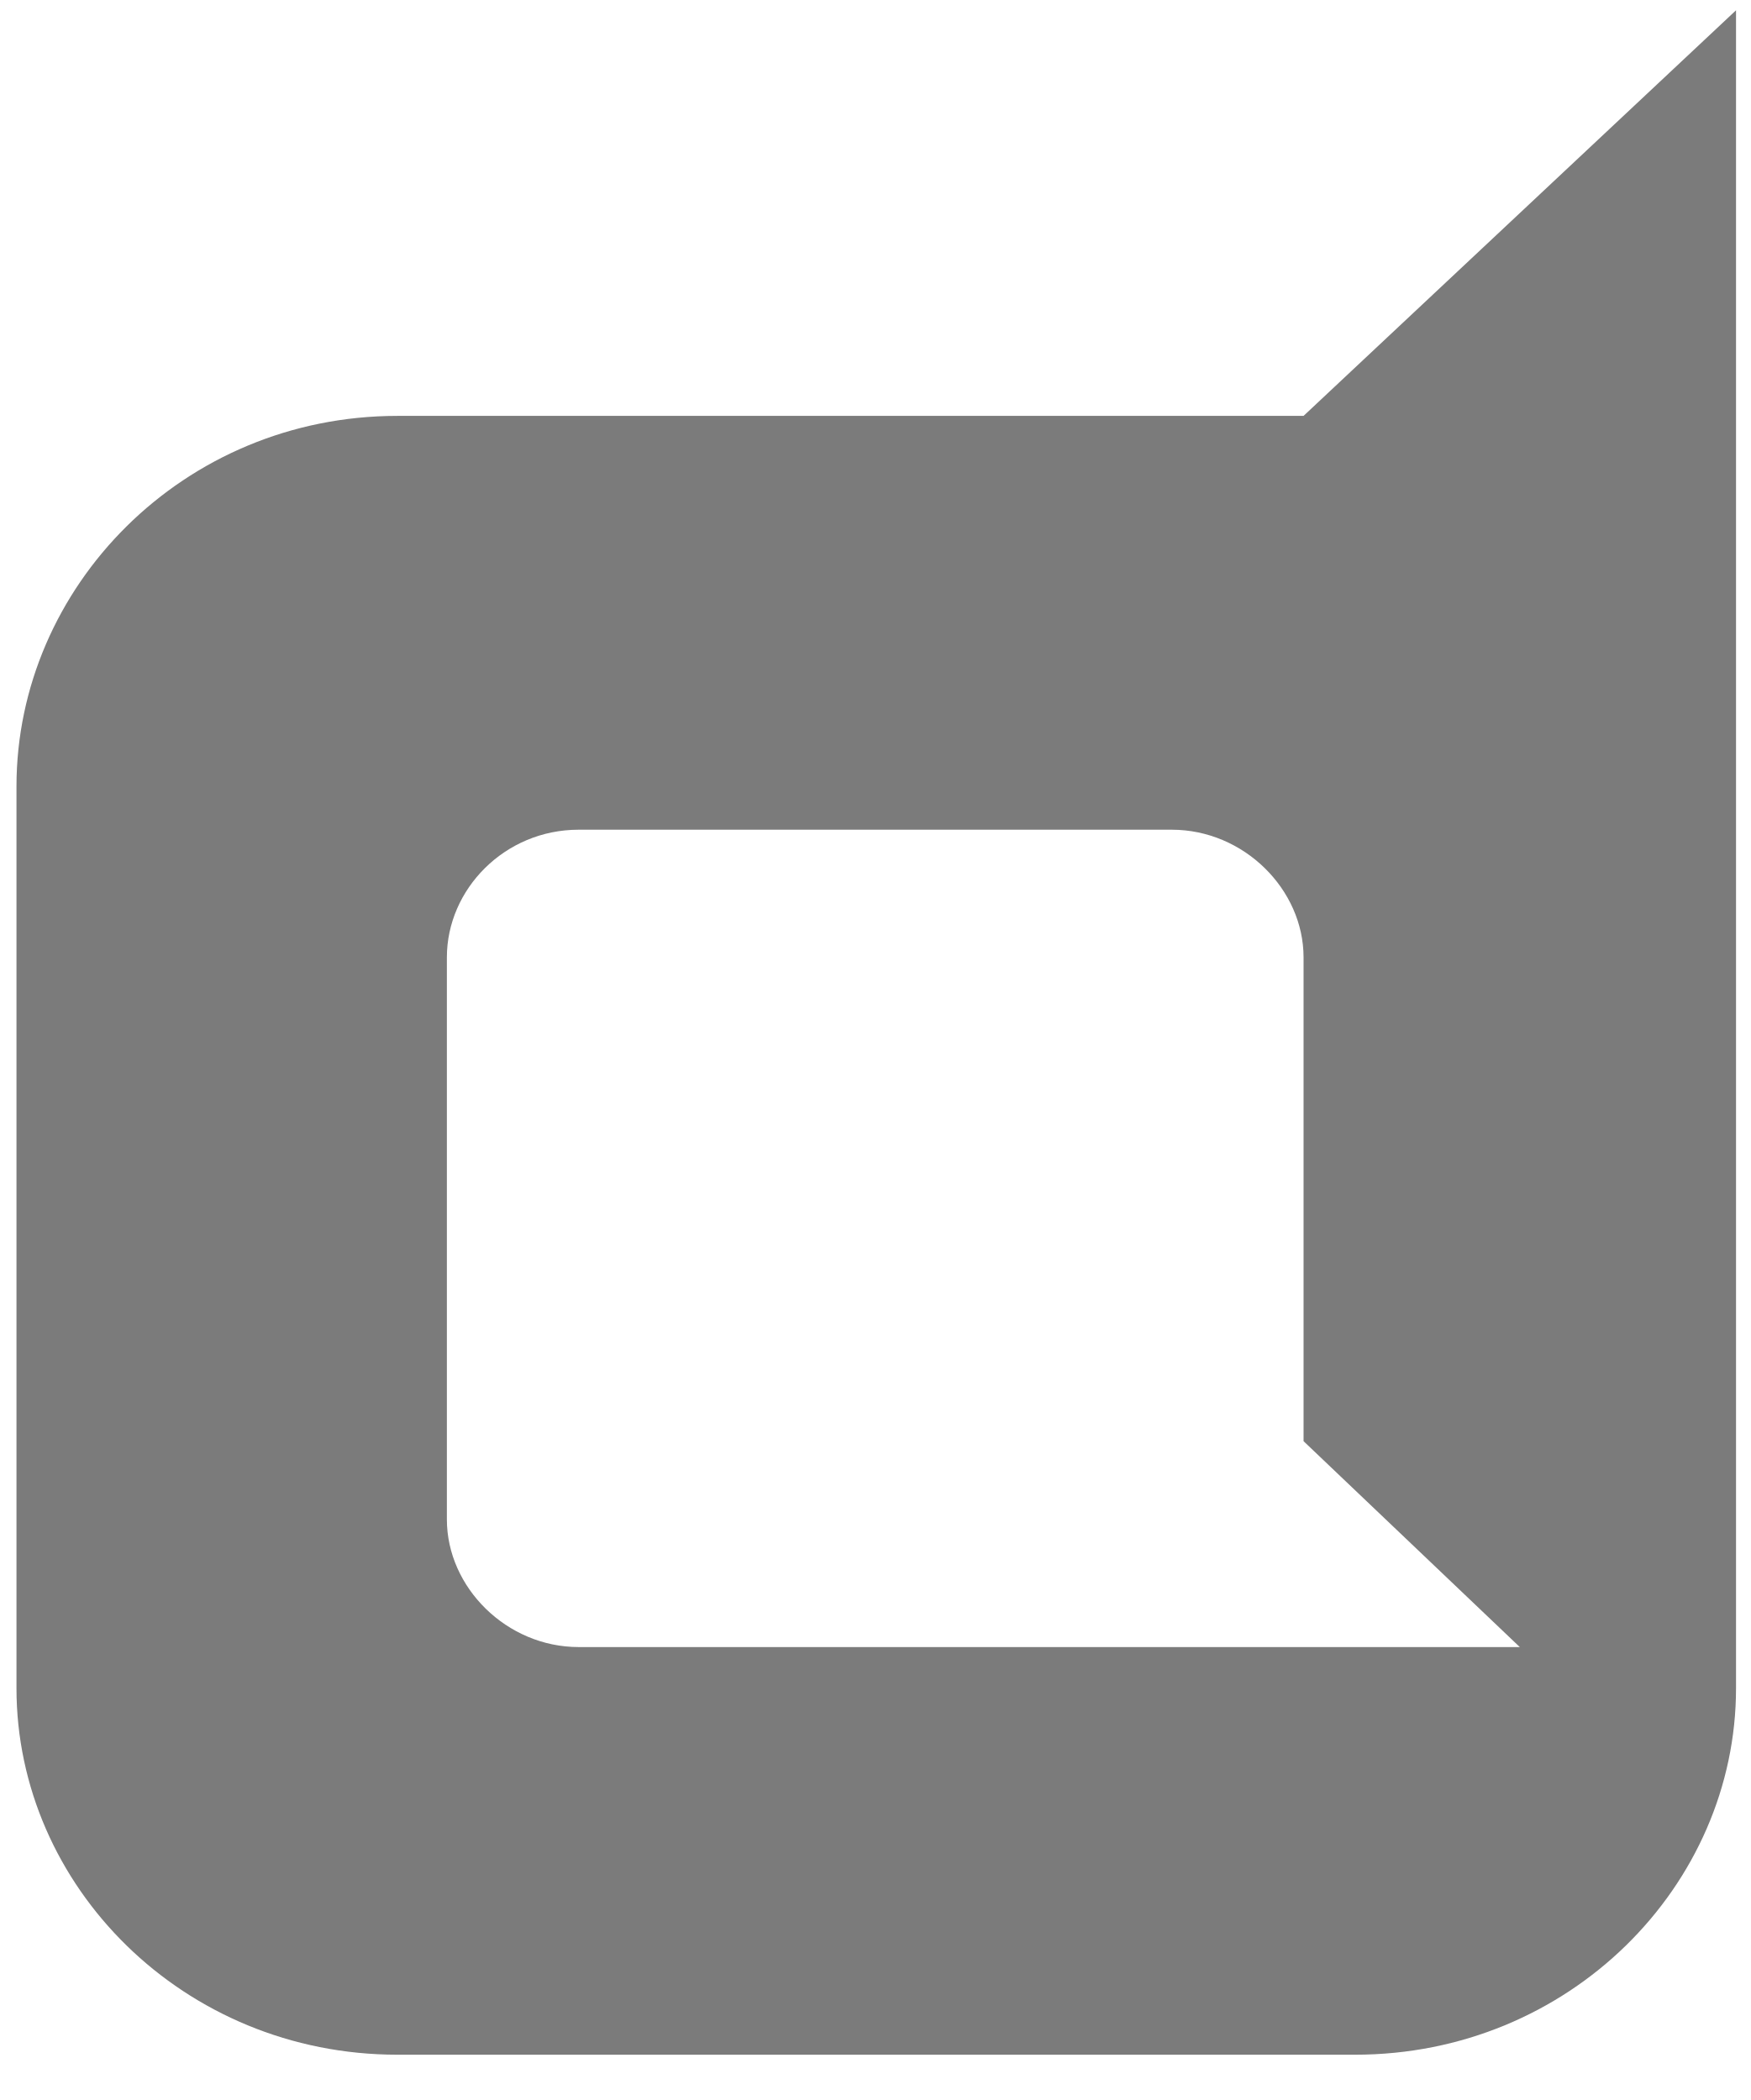
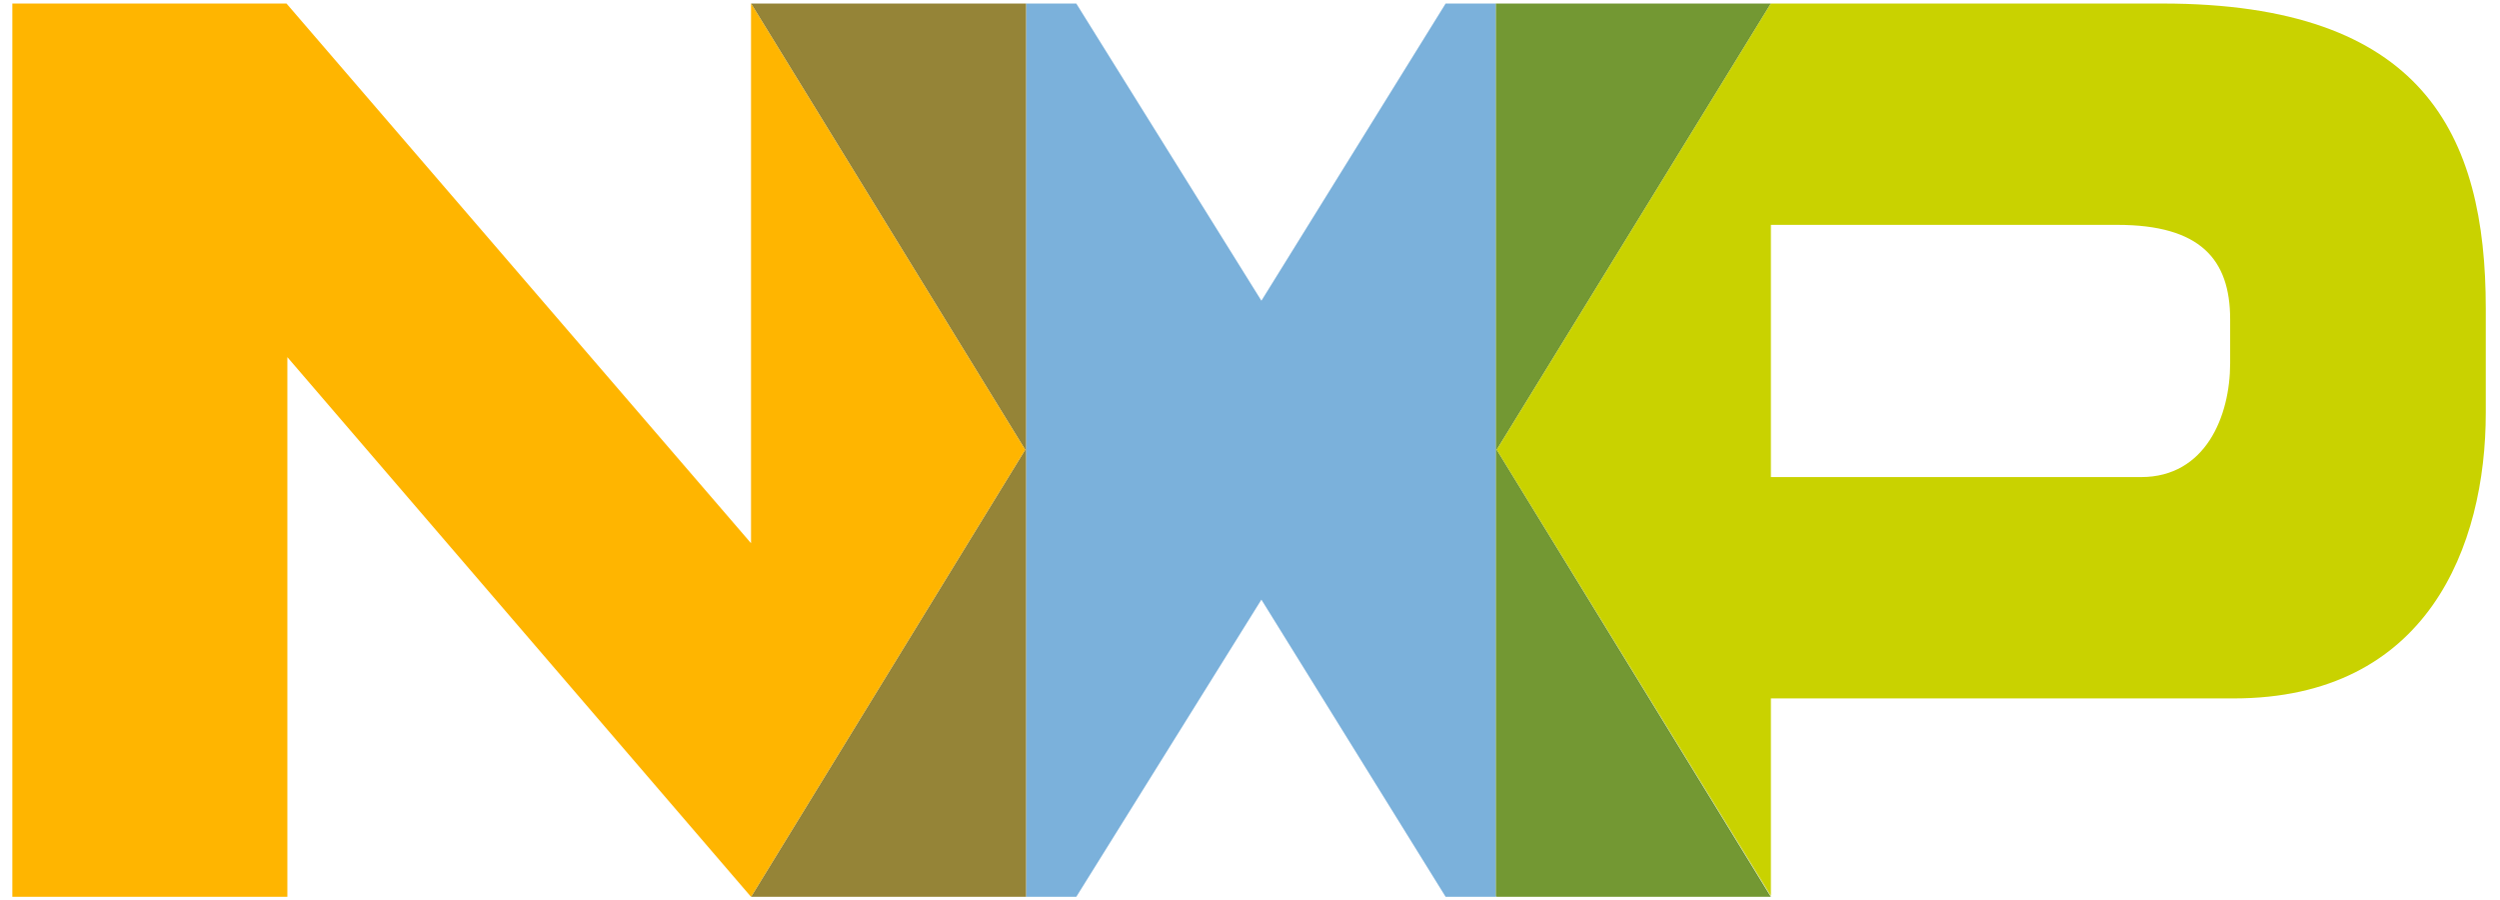
- <svg xmlns="http://www.w3.org/2000/svg" xmlns:xlink="http://www.w3.org/1999/xlink" version="1.1" id="Layer_1" x="0px" y="0px" viewBox="0 0 85 102" style="enable-background:new 0 0 85 102;" xml:space="preserve">
+ <svg xmlns="http://www.w3.org/2000/svg" version="1.1" id="Layer_1" x="0px" y="0px" viewBox="0 0 283.5 102" style="enable-background:new 0 0 283.5 102;" xml:space="preserve">
  <style type="text/css">
- 	.st0{clip-path:url(#SVGID_2_);}
- 	.st1{clip-path:url(#XMLID_19_);fill:#7B7B7B;}
+ 	.st0{fill:#7BB1DB;}
+ 	.st1{fill:#958437;}
+ 	.st2{fill:#739833;}
+ 	.st3{fill:#C9D200;}
+ 	.st4{fill:#FFB500;}
</style>
  <g>
-     <defs>
-       <path id="SVGID_1_" d="M63.3,70V46.5c0-3.3-2.9-6.2-6.4-6.2H28.1c-3.6,0-6.4,2.9-6.4,6.2v27.3c0,3.3,2.9,6.2,6.4,6.2h45.7L63.3,70    z M19.3,20.2h44L84.3,0.5V82c0,9.6-8.1,17.8-18.5,17.8H19.3C8.9,99.8,0.8,91.6,0.8,82V38.2C0.8,28.5,8.9,20.2,19.3,20.2z" />
-     </defs>
-     <clipPath id="SVGID_2_">
-       <use xlink:href="#SVGID_1_" style="overflow:visible;" />
-     </clipPath>
-     <g class="st0">
-       <defs>
-         <rect id="XMLID_3_" x="-1500.3" y="-110" width="2945" height="2666.8" />
-       </defs>
-       <clipPath id="XMLID_19_">
-         <use xlink:href="#XMLID_3_" style="overflow:visible;" />
-       </clipPath>
-       <rect id="XMLID_4_" x="-9.4" y="-9.8" class="st1" width="103.9" height="119.8" />
+     <g>
+       <polygon class="st0" points="169.7,0.4 164,0.4 143.1,34.1 122.1,0.4 116.4,0.4 116.4,101.7 122.1,101.7 143.1,68 164,101.7     169.8,101.7 169.7,101.6   " />
+       <polygon class="st1" points="116.4,0.4 85.2,0.4 116.3,51 85.2,101.7 116.4,101.7   " />
+       <polygon class="st2" points="200.9,0.4 169.7,0.4 169.7,101.6 169.8,101.7 200.9,101.7 169.8,51   " />
+       <path class="st3" d="M245.3,0.4l-44.4,0L169.8,51l31.1,50.6h0l0-22.4h52.5c22,0,28.6-17.3,28.6-32.4V35    C282,15.2,274.9,0.4,245.3,0.4z M253,41.2c0,6-2.8,12.9-10.1,12.9h-42V25.5h39.3c9.4,0,12.8,3.9,12.8,10.7V41.2z" />
+       <polygon class="st4" points="116.3,51 85.2,0.4 85.2,0.4 85.2,61.6 32.5,0.4 1.4,0.4 1.4,101.7 32.6,101.7 32.6,40.5 85.2,101.7       " />
    </g>
  </g>
</svg>
